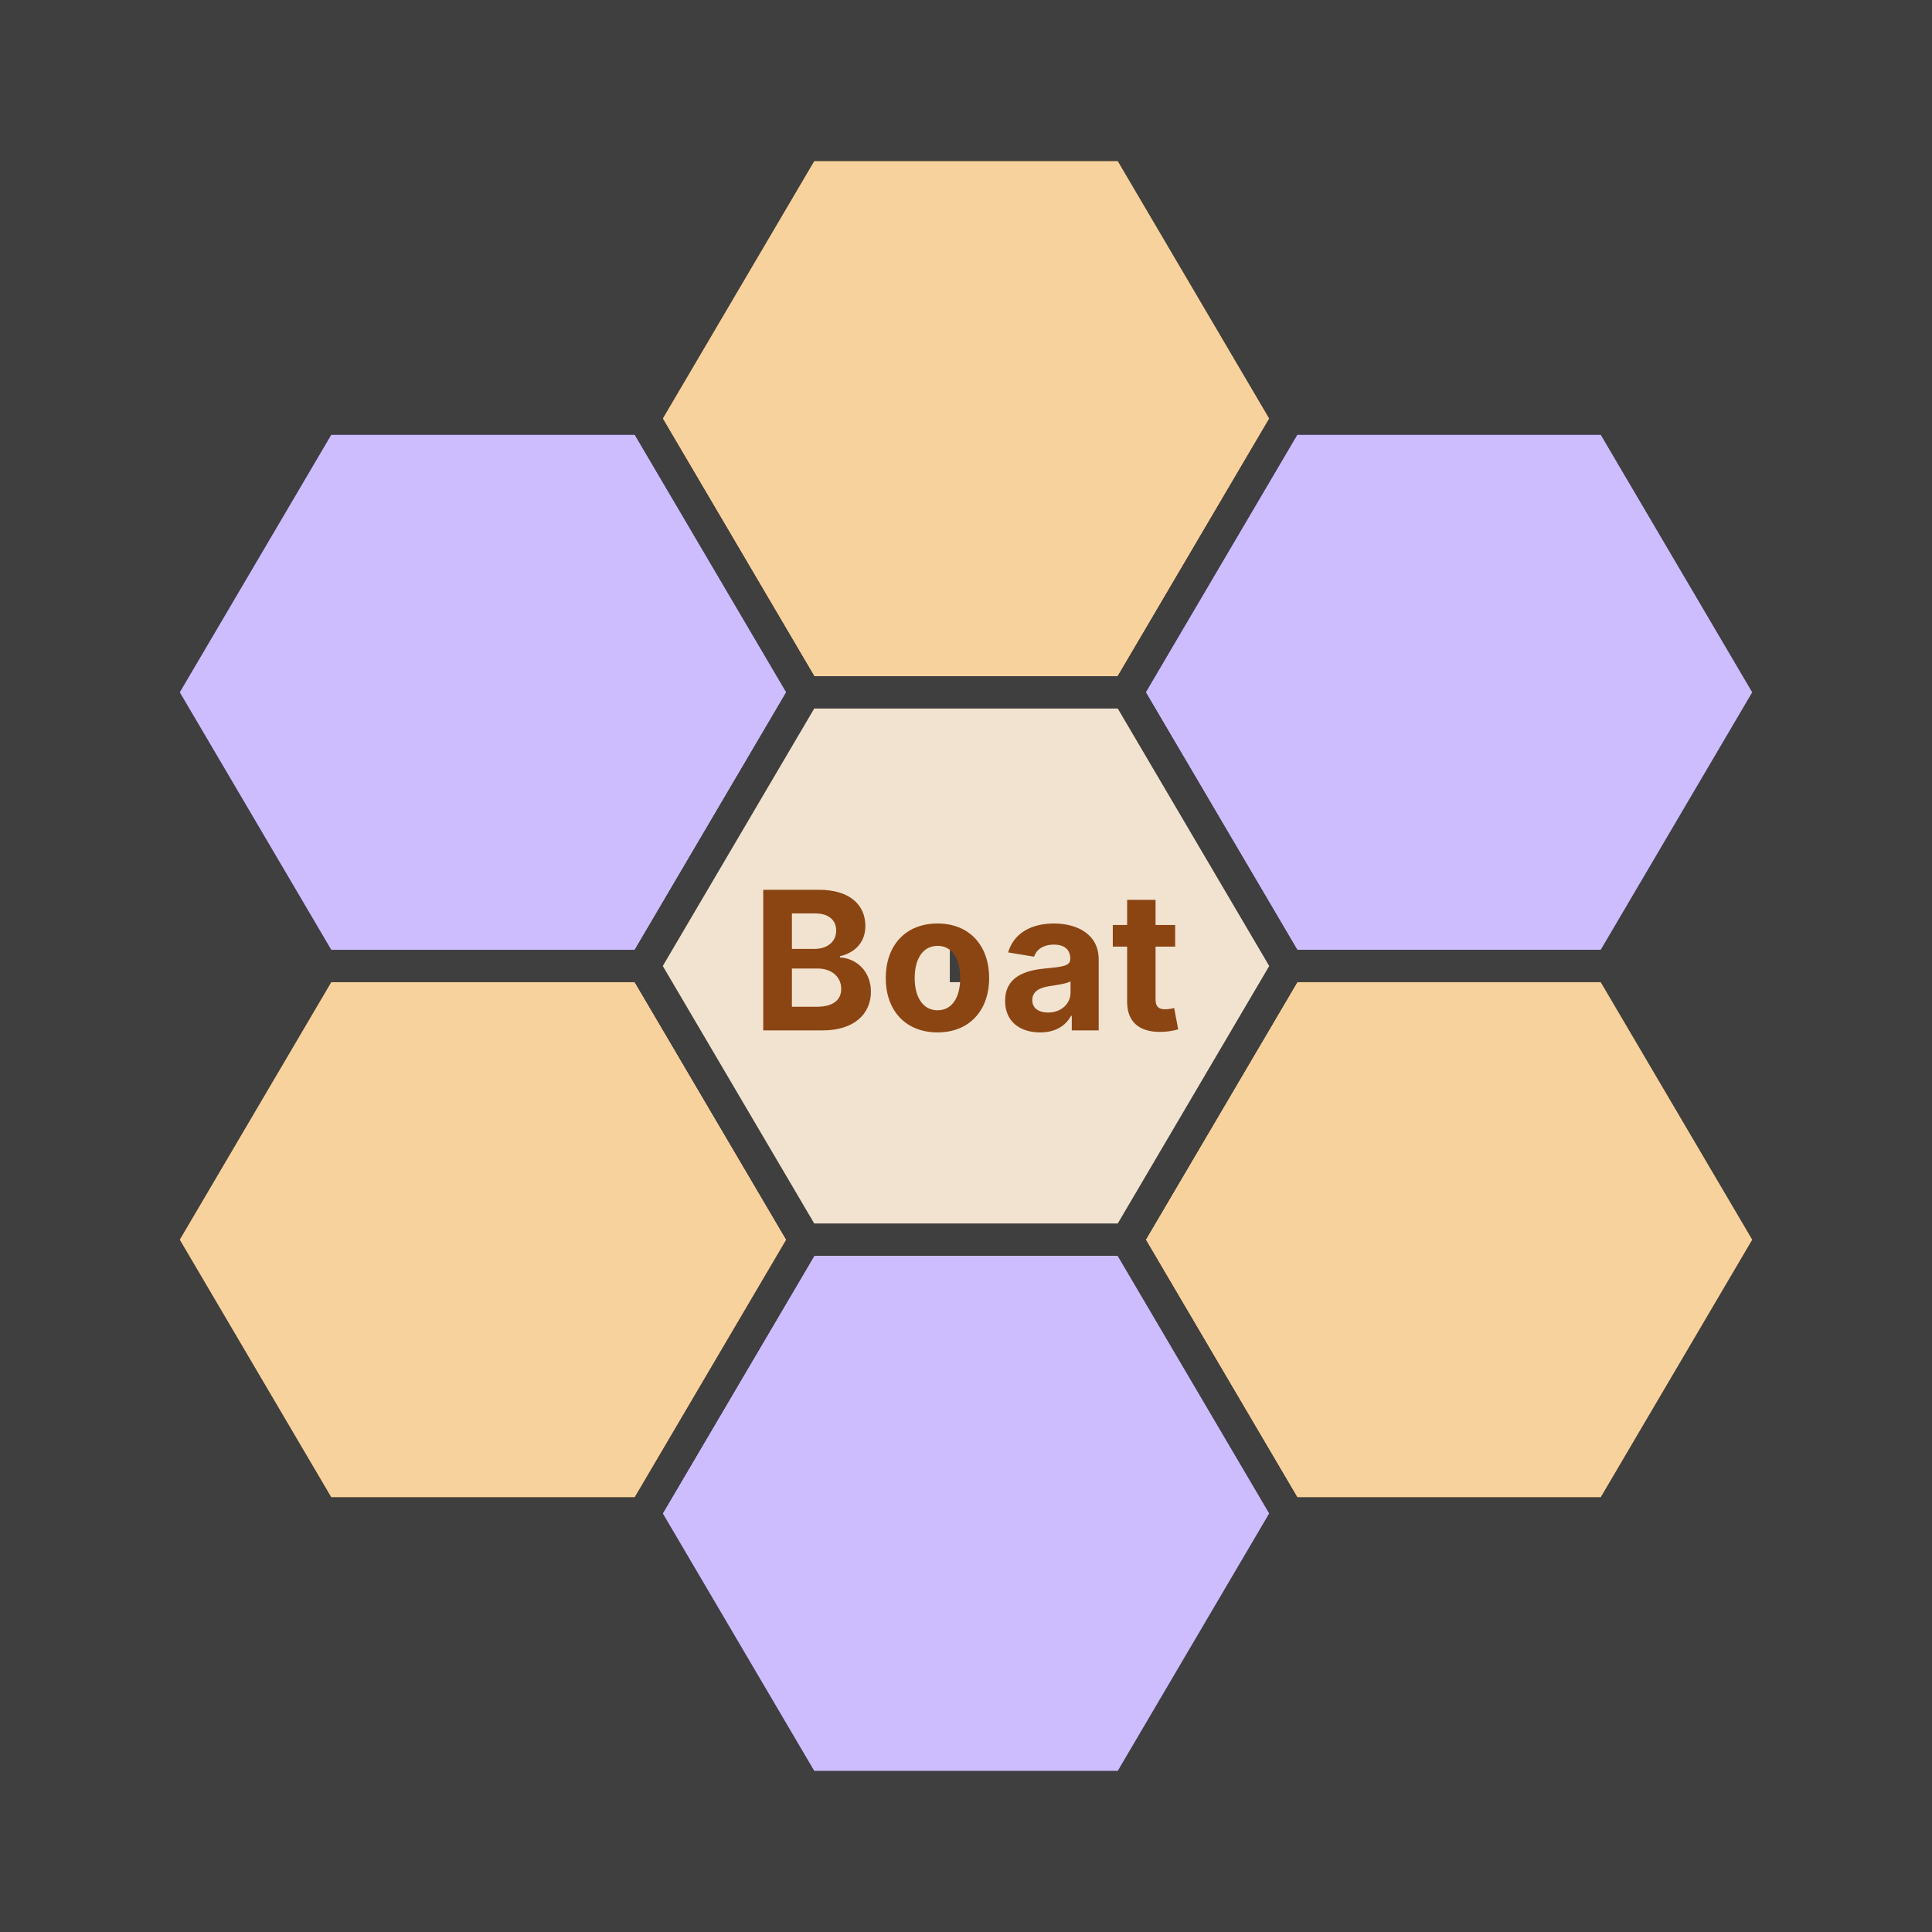
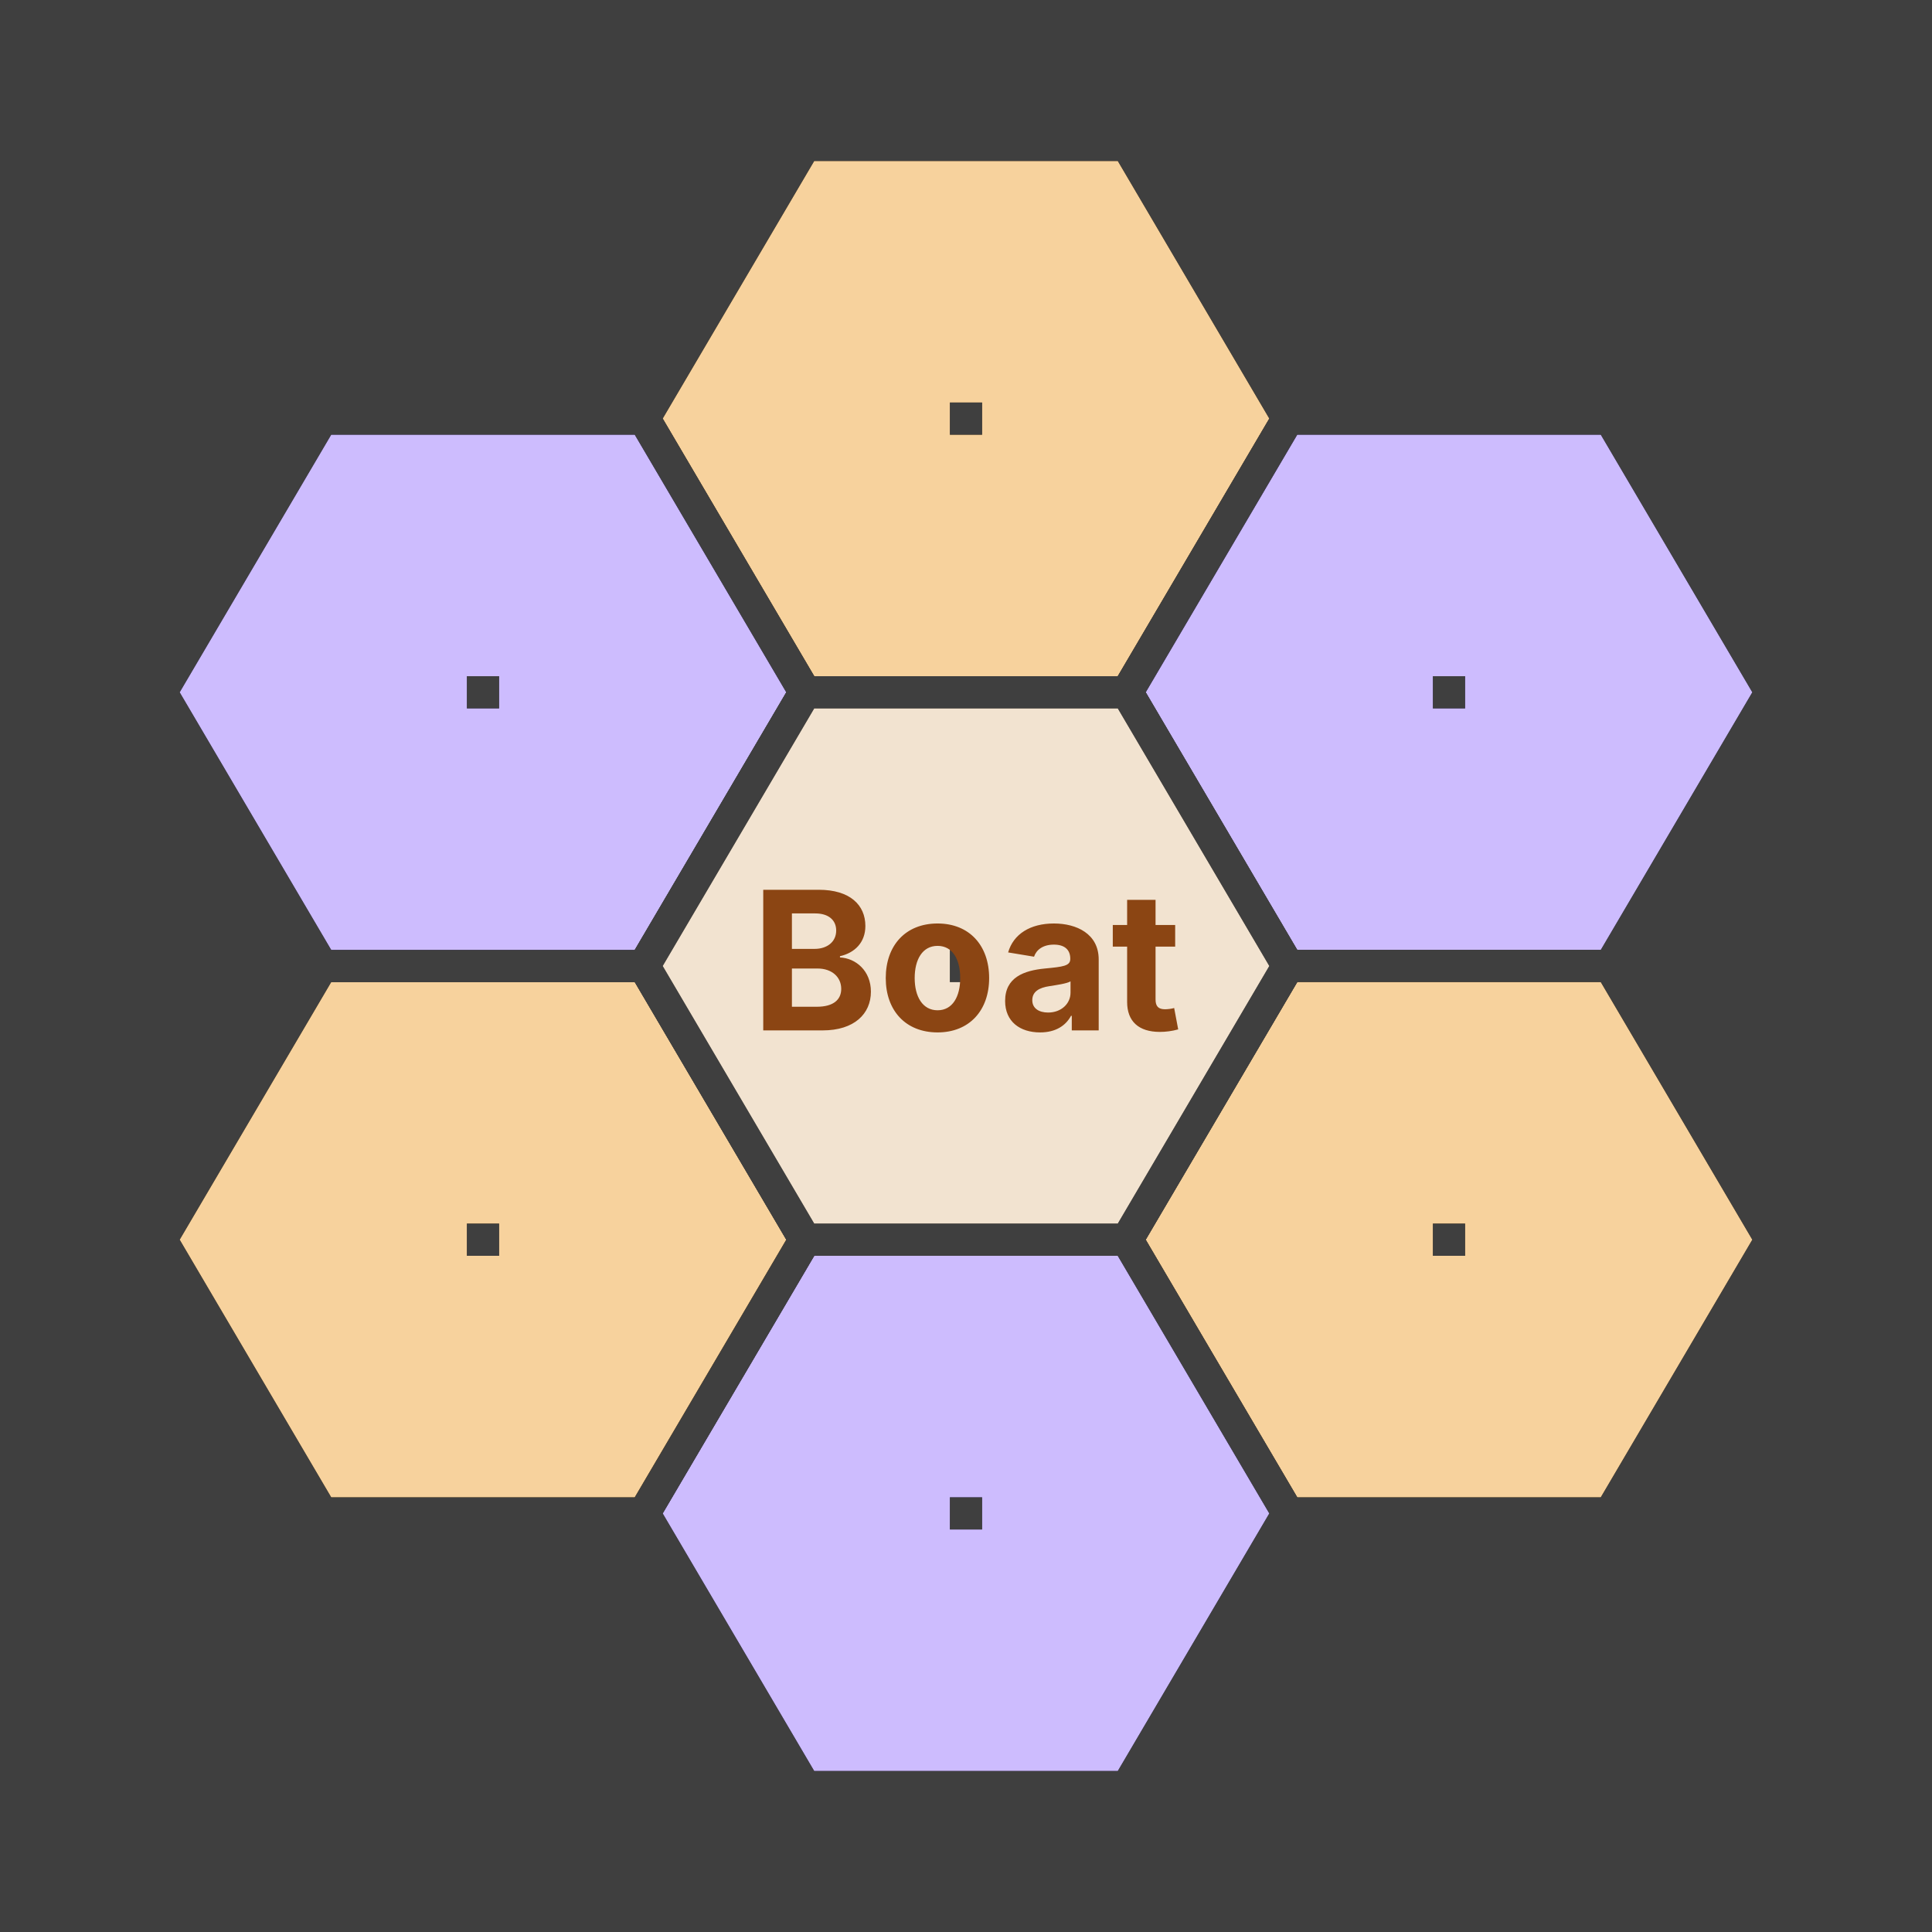
<svg xmlns="http://www.w3.org/2000/svg" width="120" height="120">
  <g id="group-back">
    <rect id="back-global" x="0" y="0" width="120" height="120" fill="#3f3f3f" stroke="none" />
  </g>
  <g id="group-hive" stroke-linecap="square" stroke-miterlimit="100" stroke="#3f3f3f" stroke-width="2" fill="#fefefe">
-     <path id="hive-top" d="M60,60 m-10,-51 l20,0 l10,17 l-10,17 l-20,0 l-10,-17 l10,-17" />
-     <path id="hive-right-top" d="M60,60 m20,-34 l20,0 l10,17 l-10,17 l-20,0 l-10,-17 l10,-17" />
-     <path id="hive-right-bottom" d="M60,60 m20,0 l20,0 l10,17 l-10,17 l-20,0 l-10,-17 l10,-17" />
-     <path id="hive-bottom" d="M60,60 m-10,17 l20,0 l10,17 l-10,17 l-20,0 l-10,-17 l10,-17" />
-     <path id="hive-left-bottom" d="M60,60 m-40,0 l20,0 l10,17 l-10,17 l-20,0 l-10,-17 l10,-17" />
-     <path id="hive-left-top" d="M60,60 m-40,-34 l20,0 l10,17 l-10,17 l-20,0 l-10,-17 l10,-17" />
+     <path id="hive-t" d="M60,26 m-10,-17 l20,0 l10,17 l-10,17 l-20,0 l-10,-17 l10,-17" />
+     <path id="hive-rt" d="M90,43 m-10,-17 l20,0 l10,17 l-10,17 l-20,0 l-10,-17 l10,-17" />
+     <path id="hive-rb" d="M90,77 m-10,-17 l20,0 l10,17 l-10,17 l-20,0 l-10,-17 l10,-17" />
+     <path id="hive-b" d="M60,94 m-10,-17 l20,0 l10,17 l-10,17 l-20,0 l-10,-17 l10,-17" />
+     <path id="hive-lb" d="M30,77 m-10,-17 l20,0 l10,17 l-10,17 l-20,0 l-10,-17 l10,-17" />
+     <path id="hive-lt" d="M30,43 m-10,-17 l20,0 l10,17 l-10,17 l-20,0 l-10,-17 l10,-17" />
  </g>
  <g id="group-color" stroke-linecap="square" stroke-miterlimit="100" stroke="#3f3f3f" stroke-width="2" fill-opacity="0.382">
-     <path id="color-top" d="M60,60 m-10,-51 l20,0 l10,17 l-10,17 l-20,0 l-10,-17 l10,-17" fill="#ec8b00" />
-     <path id="color-right-top" d="M60,60 m20,-34 l20,0 l10,17 l-10,17 l-20,0 l-10,-17 l10,-17" fill="#7f52ff" />
-     <path id="color-right-bottom" d="M60,60 m20,0 l20,0 l10,17 l-10,17 l-20,0 l-10,-17 l10,-17" fill="#ec8b00" />
-     <path id="color-bottom" d="M60,60 m-10,17 l20,0 l10,17 l-10,17 l-20,0 l-10,-17 l10,-17" fill="#7f52ff" />
-     <path id="color-left-bottom" d="M60,60 m-40,0 l20,0 l10,17 l-10,17 l-20,0 l-10,-17 l10,-17" fill="#ec8b00" />
-     <path id="color-left-top" d="M60,60 m-40,-34 l20,0 l10,17 l-10,17 l-20,0 l-10,-17 l10,-17" fill="#7f52ff" />
+     <path id="color-t" d="M60,26 m-10,-17 l20,0 l10,17 l-10,17 l-20,0 l-10,-17 l10,-17" fill="#ec8b00" />
+     <path id="color-rt" d="M90,43 m-10,-17 l20,0 l10,17 l-10,17 l-20,0 l-10,-17 l10,-17" fill="#7f52ff" />
+     <path id="color-rb" d="M90,77 m-10,-17 l20,0 l10,17 l-10,17 l-20,0 l-10,-17 l10,-17" fill="#ec8b00" />
+     <path id="color-b" d="M60,94 m-10,-17 l20,0 l10,17 l-10,17 l-20,0 l-10,-17 l10,-17" fill="#7f52ff" />
+     <path id="color-lb" d="M30,77 m-10,-17 l20,0 l10,17 l-10,17 l-20,0 l-10,-17 l10,-17" fill="#ec8b00" />
+     <path id="color-lt" d="M30,43 m-10,-17 l20,0 l10,17 l-10,17 l-20,0 l-10,-17 l10,-17" fill="#7f52ff" />
  </g>
  <g id="group-title">
    <path id="title-back" d="M60,60 m-10,-17 l20,0 l10,17 l-10,17 l-20,0 l-10,-17 l10,-17" stroke-linecap="square" stroke-miterlimit="100" stroke="#3f3f3f" stroke-width="2" fill="#fefefe" />
    <path id="title-color" d="M60,60 m-10,-17 l20,0 l10,17 l-10,17 l-20,0 l-10,-17 l10,-17" stroke-linecap="square" stroke-miterlimit="100" stroke="#3f3f3f" stroke-width="2" fill="BurlyWood" fill-opacity="0.382" />
    <text id="title-boat" x="60" y="64" text-anchor="middle" font-family="Inter,Arial,sans-serif" font-size="12" font-weight="bold" fill="SaddleBrown">
      Boat
    </text>
  </g>
</svg>
